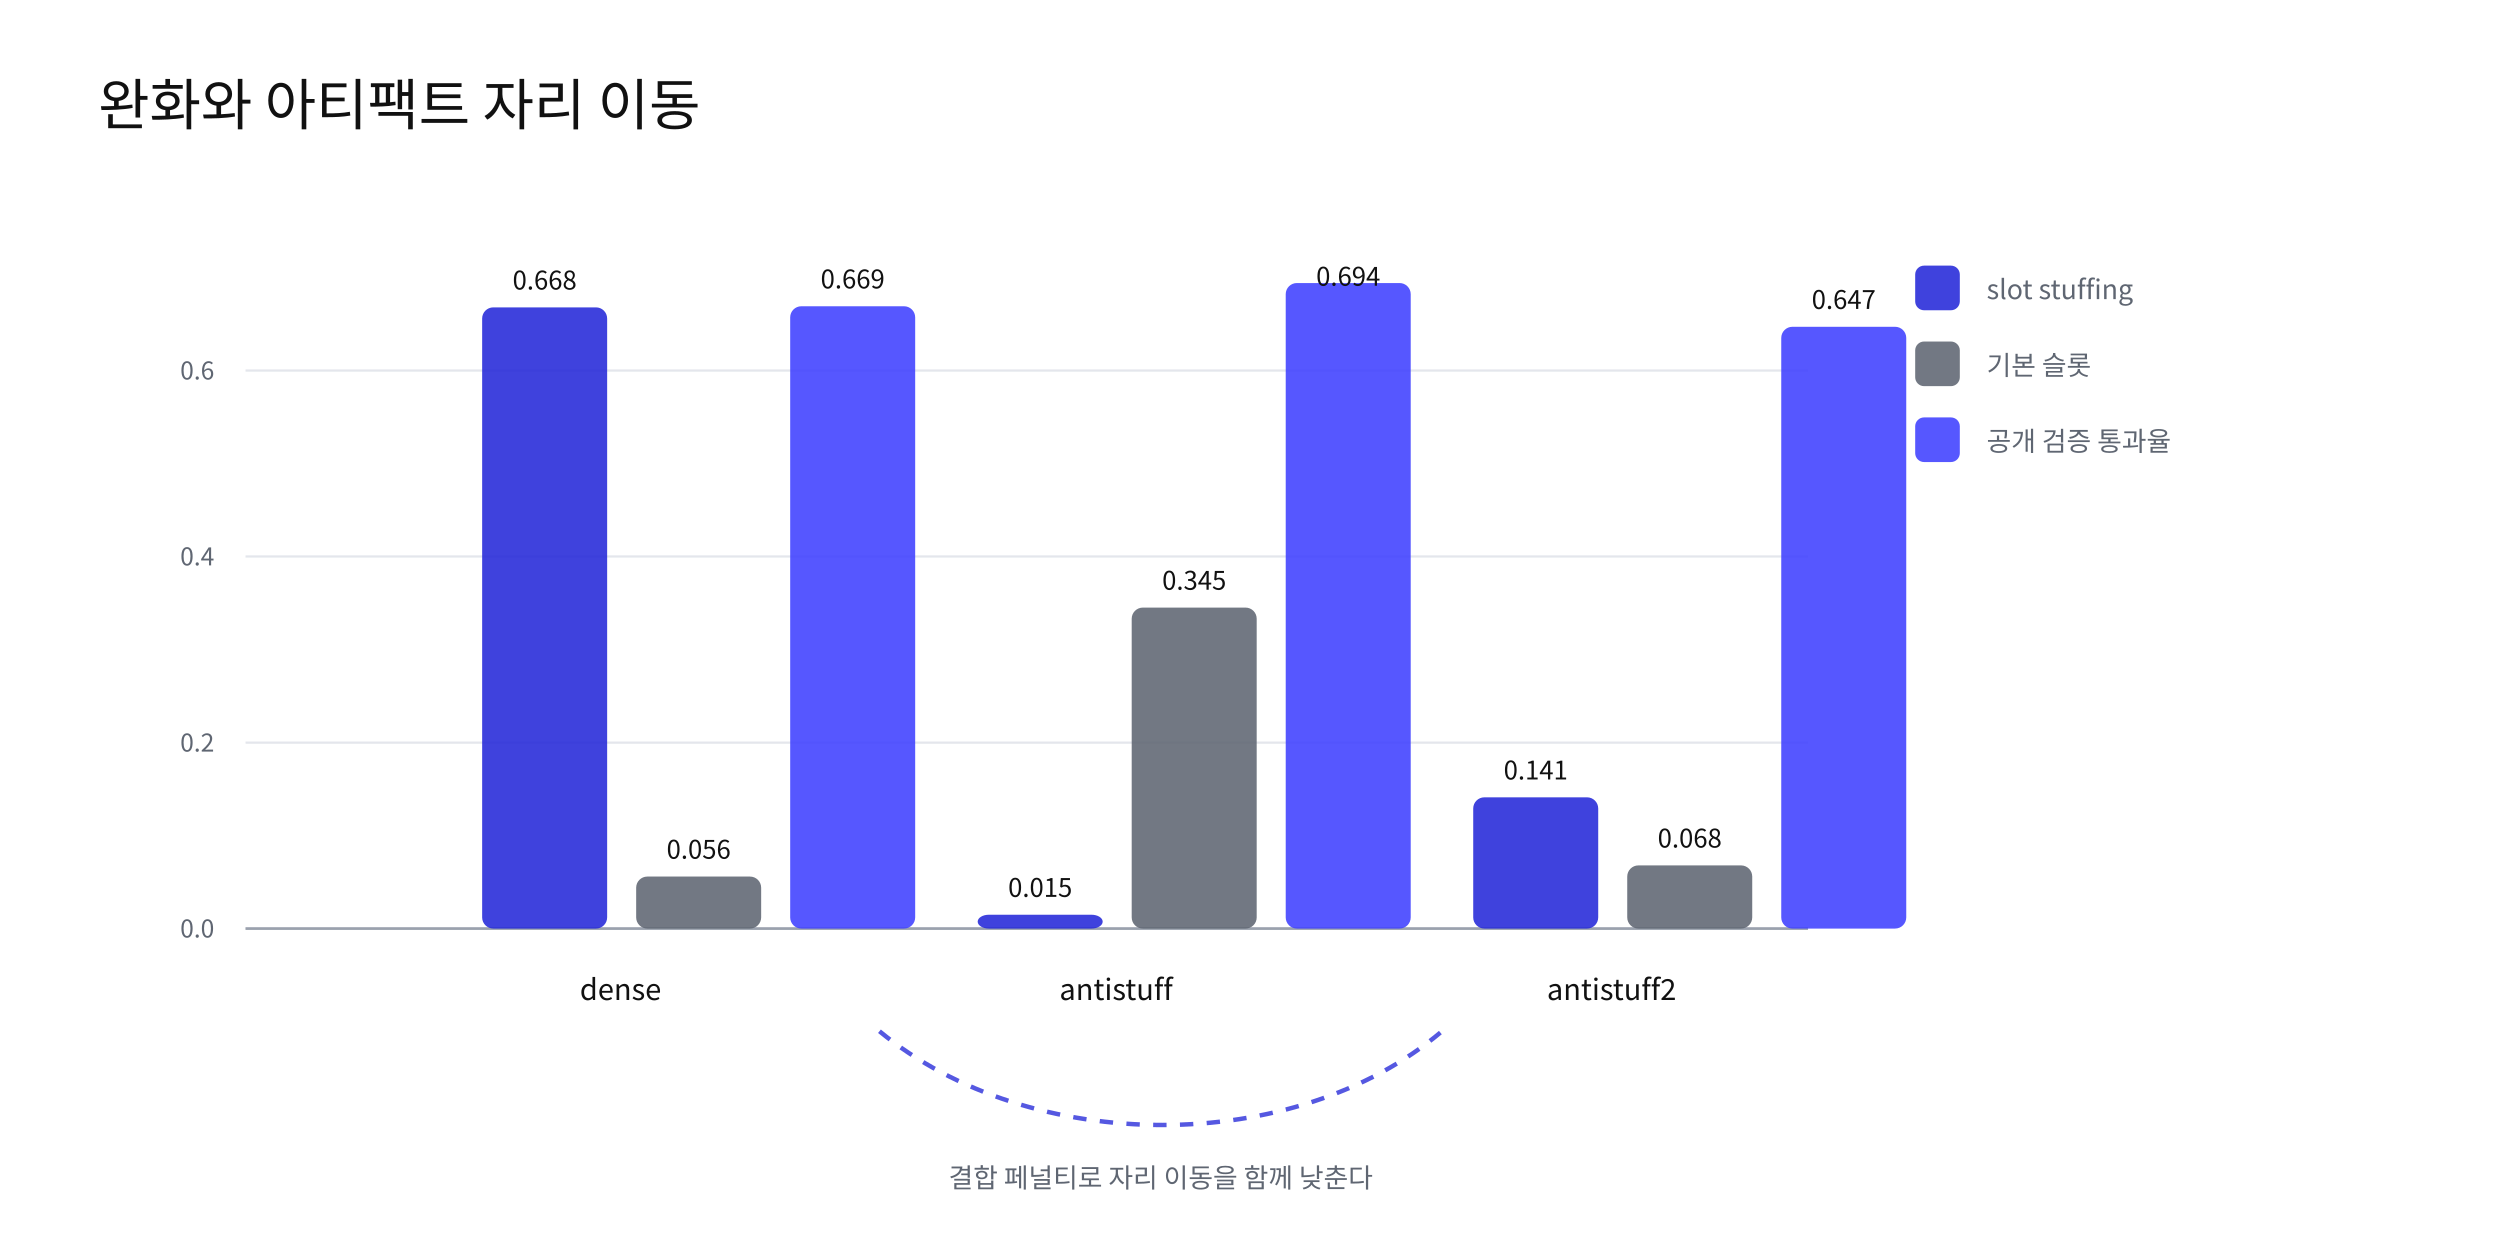
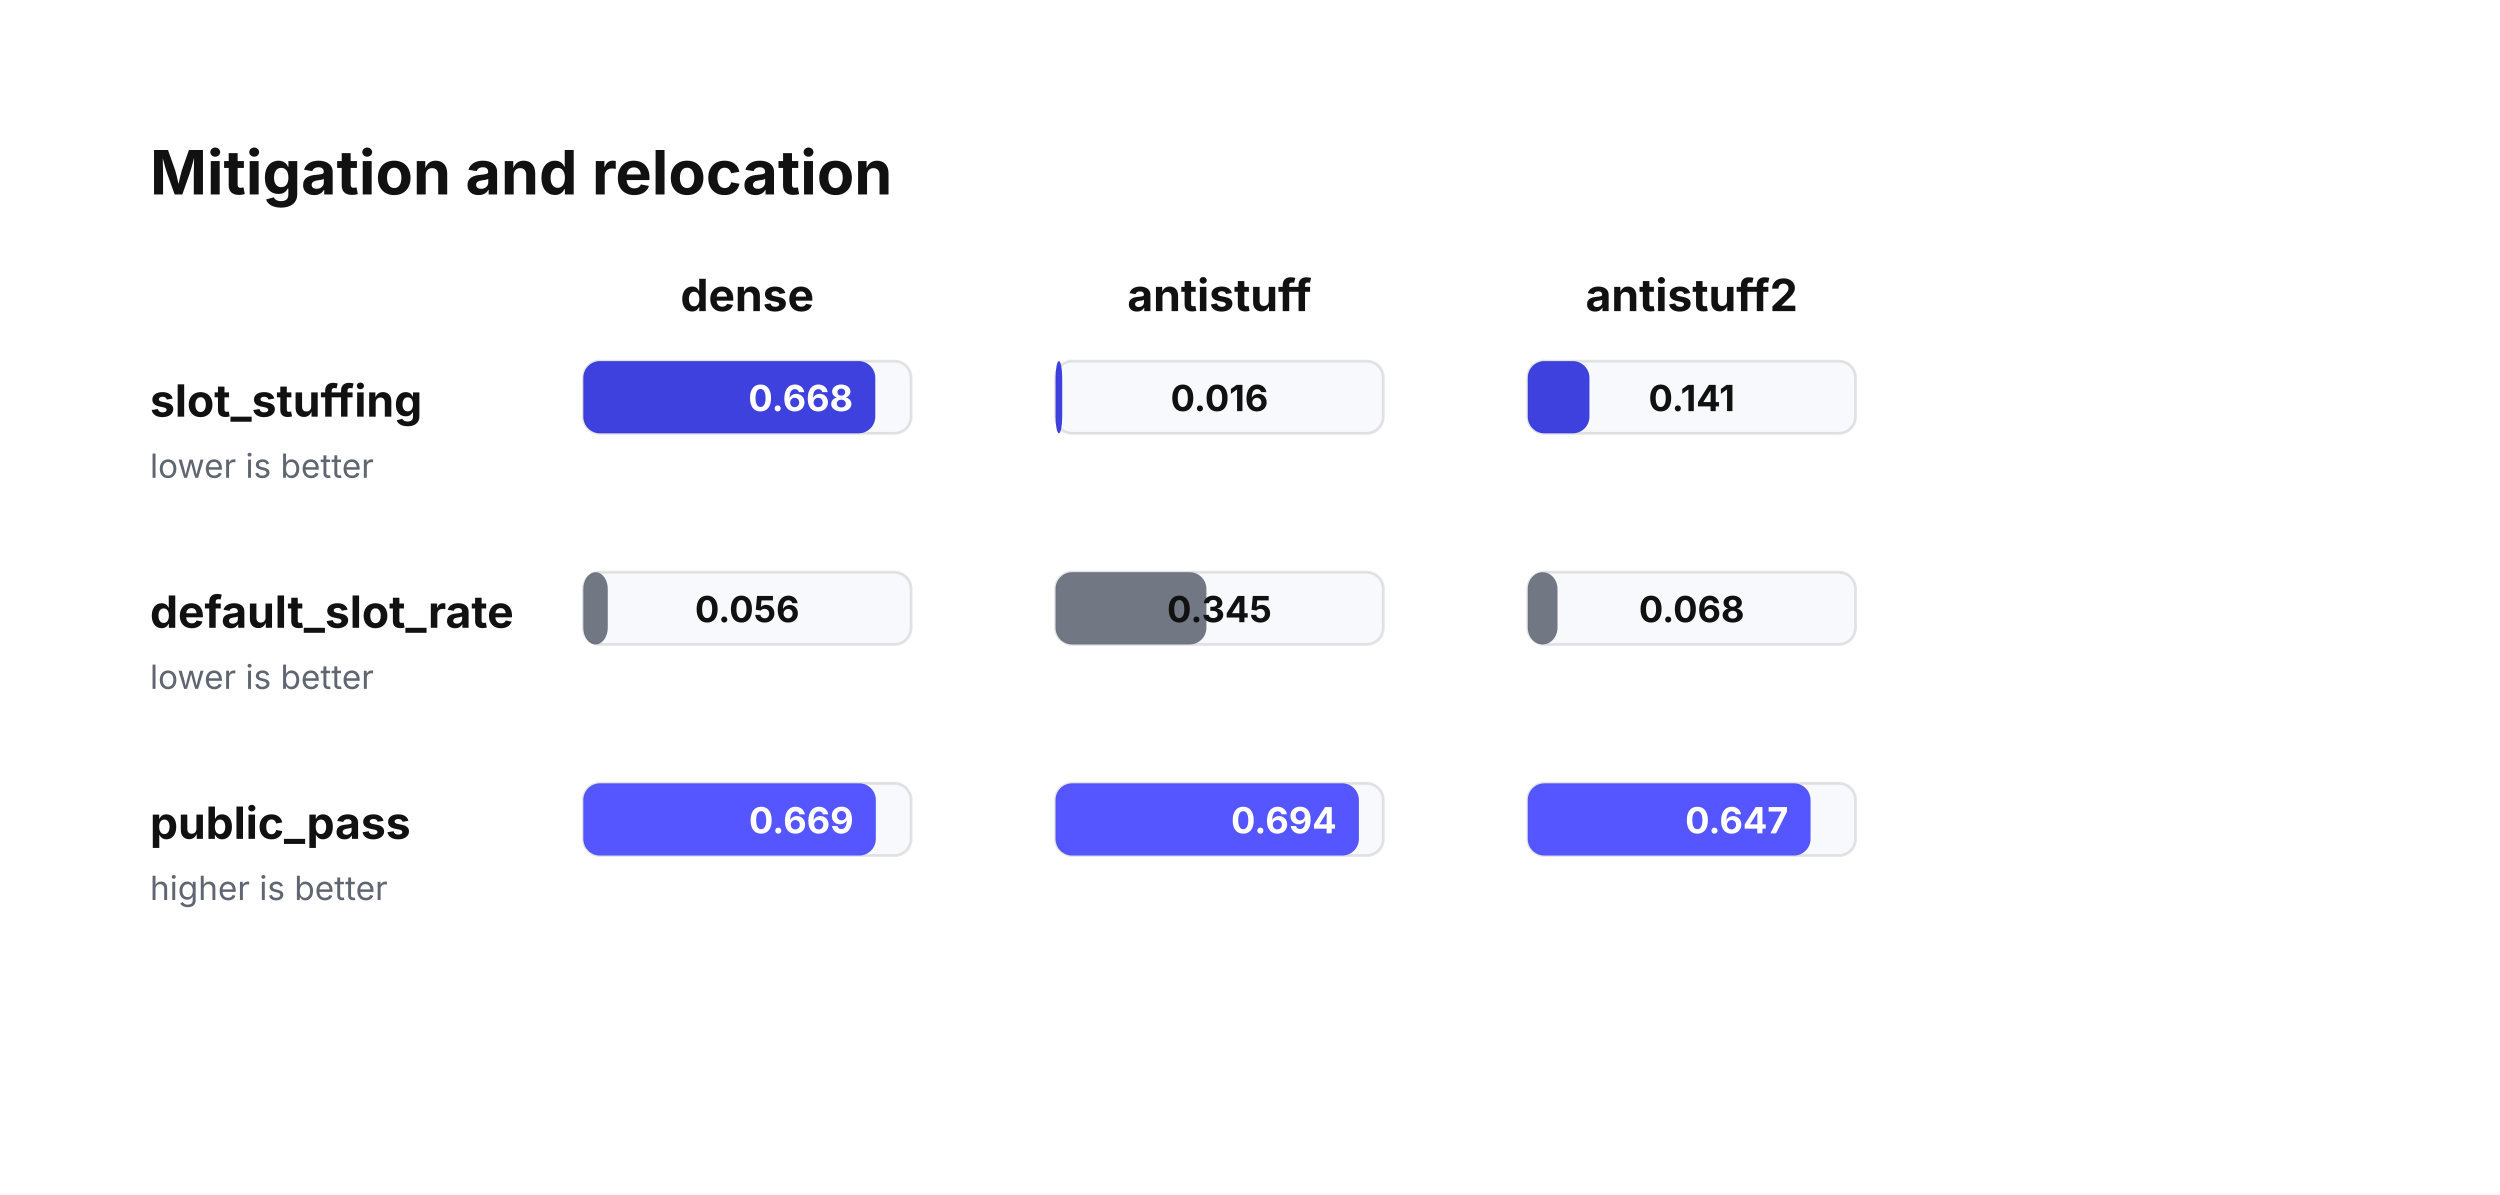
- <svg xmlns="http://www.w3.org/2000/svg" width="1120" height="560" viewBox="0 0 1120 560" role="img" aria-labelledby="title desc">
+ <svg xmlns="http://www.w3.org/2000/svg" viewBox="0 0 900 430" role="img" aria-labelledby="title desc">
  <defs>
    <style>
-       text { font-family: system-ui, -apple-system, BlinkMacSystemFont, "Apple SD Gothic Neo", "Noto Sans CJK KR", "Malgun Gothic", "Segoe UI", sans-serif; letter-spacing: 0; }
-       .title { fill: #111111; font-size: 25px; font-weight: 500; }
-       .label { fill: #111111; font-size: 13px; font-weight: 500; }
-       .small { fill: #5f6672; font-size: 12px; font-weight: 400; }
-       .tick { fill: #5f6672; font-size: 11px; font-weight: 400; }
-       .value { fill: #111111; font-size: 11.5px; font-weight: 500; }
-       .value-on-bar { fill: #ffffff; font-size: 11.5px; font-weight: 500; }
-       .axis { stroke: #9aa1ad; stroke-width: 1.2; }
-       .grid { stroke: #d9dde5; stroke-width: 1; opacity: 0.72; }
-     </style>
-     <filter id="shadow" x="-8%" y="-14%" width="116%" height="132%">
-       <feDropShadow dx="0" dy="10" stdDeviation="14" flood-color="#111827" flood-opacity="0.055" />
+     text { font-family: Inter, "Segoe UI", Roboto, Helvetica, Arial, sans-serif; letter-spacing: 0; }
+     .title { fill: #111111; font-size: 22px; font-weight: 700; }
+     .label { fill: #111111; font-size: 16px; font-weight: 700; }
+     .small { fill: #5f6672; font-size: 13px; font-weight: 400; }
+     .tick { fill: #5f6672; font-size: 12px; font-weight: 400; }
+     .value { fill: #111111; font-size: 13px; font-weight: 700; }
+     .valueOn { fill: #ffffff; font-size: 13px; font-weight: 700; }
+   </style>
+     <filter id="shadow" x="-20%" y="-30%" width="140%" height="170%">
+       <feDropShadow dx="0" dy="14" stdDeviation="18" flood-color="#111111" flood-opacity="0.07" />
    </filter>
-     <marker id="arrow" viewBox="0 0 10 10" refX="8.4" refY="5" markerWidth="8" markerHeight="8" orient="auto">
-       <path d="M 0 0 L 10 5 L 0 10 z" fill="#5f6672" />
-     </marker>
  </defs>
-   <rect width="1120" height="560" fill="#ffffff" />
-   <text x="44" y="56" class="title">완화와 아티팩트 자리 이동</text>
-   <line x1="110" y1="416.0" x2="810" y2="416.0" class="grid" />
-   <text x="96" y="420.0" text-anchor="end" class="tick">0.0</text>
-   <line x1="110" y1="332.7" x2="810" y2="332.7" class="grid" />
-   <text x="96" y="336.7" text-anchor="end" class="tick">0.2</text>
-   <line x1="110" y1="249.3" x2="810" y2="249.3" class="grid" />
-   <text x="96" y="253.3" text-anchor="end" class="tick">0.4</text>
-   <line x1="110" y1="166.0" x2="810" y2="166.0" class="grid" />
-   <text x="96" y="170.0" text-anchor="end" class="tick">0.6</text>
-   <line x1="110" y1="416" x2="810" y2="416" class="axis" />
-   <text x="278" y="448" text-anchor="middle" class="label">dense</text>
-   <rect x="216" y="137.7" width="56" height="278.3" rx="5" fill="#2529d8" opacity="0.88" />
-   <text x="244.0" y="129.7" text-anchor="middle" class="value">0.668</text>
-   <rect x="285" y="392.7" width="56" height="23.3" rx="5" fill="#5f6672" opacity="0.88" />
-   <text x="313.0" y="384.7" text-anchor="middle" class="value">0.056</text>
-   <rect x="354" y="137.2" width="56" height="278.8" rx="5" fill="#3f41ff" opacity="0.88" />
-   <text x="382.0" y="129.2" text-anchor="middle" class="value">0.669</text>
-   <text x="500" y="448" text-anchor="middle" class="label">antistuff</text>
-   <rect x="438" y="409.8" width="56" height="6.2" rx="5" fill="#2529d8" opacity="0.88" />
-   <text x="466.0" y="401.8" text-anchor="middle" class="value">0.015</text>
-   <rect x="507" y="272.2" width="56" height="143.8" rx="5" fill="#5f6672" opacity="0.88" />
-   <text x="535.0" y="264.2" text-anchor="middle" class="value">0.345</text>
-   <rect x="576" y="126.8" width="56" height="289.2" rx="5" fill="#3f41ff" opacity="0.88" />
-   <text x="604.0" y="128.0" text-anchor="middle" class="value">0.694</text>
-   <text x="722" y="448" text-anchor="middle" class="label">antistuff2</text>
-   <rect x="660" y="357.2" width="56" height="58.8" rx="5" fill="#2529d8" opacity="0.88" />
-   <text x="688.0" y="349.2" text-anchor="middle" class="value">0.141</text>
-   <rect x="729" y="387.7" width="56" height="28.3" rx="5" fill="#5f6672" opacity="0.88" />
-   <text x="757.0" y="379.7" text-anchor="middle" class="value">0.068</text>
-   <rect x="798" y="146.4" width="56" height="269.6" rx="5" fill="#3f41ff" opacity="0.88" />
-   <text x="826.0" y="138.4" text-anchor="middle" class="value">0.647</text>
-   <rect x="858" y="119" width="20" height="20" rx="4" fill="#2529d8" opacity="0.88" />
-   <text x="890" y="134" class="small">slot stuffing</text>
-   <rect x="858" y="153" width="20" height="20" rx="4" fill="#5f6672" opacity="0.88" />
-   <text x="890" y="168" class="small">기본 슬롯</text>
-   <rect x="858" y="187" width="20" height="20" rx="4" fill="#3f41ff" opacity="0.88" />
-   <text x="890" y="202" class="small">공개 검증 통과율</text>
-   <path d="M 394 462 C 462 518, 580 518, 646 462" fill="none" stroke="#2529d8" stroke-width="2" stroke-dasharray="6 6" opacity="0.78" />
-   <text x="520" y="532" text-anchor="middle" class="small">결합 페널티로 자리 이동을 함께 낮춘다</text>
+   <rect width="900" height="430" fill="#ffffff" />
+   <text x="54" y="70" class="title">Mitigation and relocation</text>
+   <text x="269.0" y="112" text-anchor="middle" class="label">dense</text>
+   <text x="439.0" y="112" text-anchor="middle" class="label">antistuff</text>
+   <text x="609.0" y="112" text-anchor="middle" class="label">antistuff2</text>
+   <text x="54" y="150" class="label">slot_stuffing</text>
+   <text x="54" y="172" class="tick">lower is better</text>
+   <rect x="210" y="130" width="118" height="26" rx="6" fill="#f8f9fc" stroke="#111111" stroke-opacity="0.11" />
+   <rect x="210" y="130" width="105.1" height="26" rx="6" fill="#2529d8" opacity="0.88" />
+   <text x="307.1" y="148" text-anchor="end" class="valueOn">0.668</text>
+   <rect x="380" y="130" width="118" height="26" rx="6" fill="#f8f9fc" stroke="#111111" stroke-opacity="0.11" />
+   <rect x="380" y="130" width="2.4" height="26" rx="6" fill="#2529d8" opacity="0.88" />
+   <text x="439.0" y="148" text-anchor="middle" class="value">0.016</text>
+   <rect x="550" y="130" width="118" height="26" rx="6" fill="#f8f9fc" stroke="#111111" stroke-opacity="0.11" />
+   <rect x="550" y="130" width="22.2" height="26" rx="6" fill="#2529d8" opacity="0.88" />
+   <text x="609.0" y="148" text-anchor="middle" class="value">0.141</text>
+   <text x="54" y="226" class="label">default_slot_rate</text>
+   <text x="54" y="248" class="tick">lower is better</text>
+   <rect x="210" y="206" width="118" height="26" rx="6" fill="#f8f9fc" stroke="#111111" stroke-opacity="0.11" />
+   <rect x="210" y="206" width="8.8" height="26" rx="6" fill="#5f6672" opacity="0.88" />
+   <text x="269.0" y="224" text-anchor="middle" class="value">0.056</text>
+   <rect x="380" y="206" width="118" height="26" rx="6" fill="#f8f9fc" stroke="#111111" stroke-opacity="0.11" />
+   <rect x="380" y="206" width="54.3" height="26" rx="6" fill="#5f6672" opacity="0.88" />
+   <text x="439.0" y="224" text-anchor="middle" class="value">0.345</text>
+   <rect x="550" y="206" width="118" height="26" rx="6" fill="#f8f9fc" stroke="#111111" stroke-opacity="0.11" />
+   <rect x="550" y="206" width="10.7" height="26" rx="6" fill="#5f6672" opacity="0.88" />
+   <text x="609.0" y="224" text-anchor="middle" class="value">0.068</text>
+   <text x="54" y="302" class="label">public_pass</text>
+   <text x="54" y="324" class="tick">higher is better</text>
+   <rect x="210" y="282" width="118" height="26" rx="6" fill="#f8f9fc" stroke="#111111" stroke-opacity="0.11" />
+   <rect x="210" y="282" width="105.3" height="26" rx="6" fill="#3f41ff" opacity="0.88" />
+   <text x="307.3" y="300" text-anchor="end" class="valueOn">0.669</text>
+   <rect x="380" y="282" width="118" height="26" rx="6" fill="#f8f9fc" stroke="#111111" stroke-opacity="0.11" />
+   <rect x="380" y="282" width="109.2" height="26" rx="6" fill="#3f41ff" opacity="0.88" />
+   <text x="481.2" y="300" text-anchor="end" class="valueOn">0.694</text>
+   <rect x="550" y="282" width="118" height="26" rx="6" fill="#f8f9fc" stroke="#111111" stroke-opacity="0.11" />
+   <rect x="550" y="282" width="101.8" height="26" rx="6" fill="#3f41ff" opacity="0.88" />
+   <text x="643.8" y="300" text-anchor="end" class="valueOn">0.647</text>
</svg>
